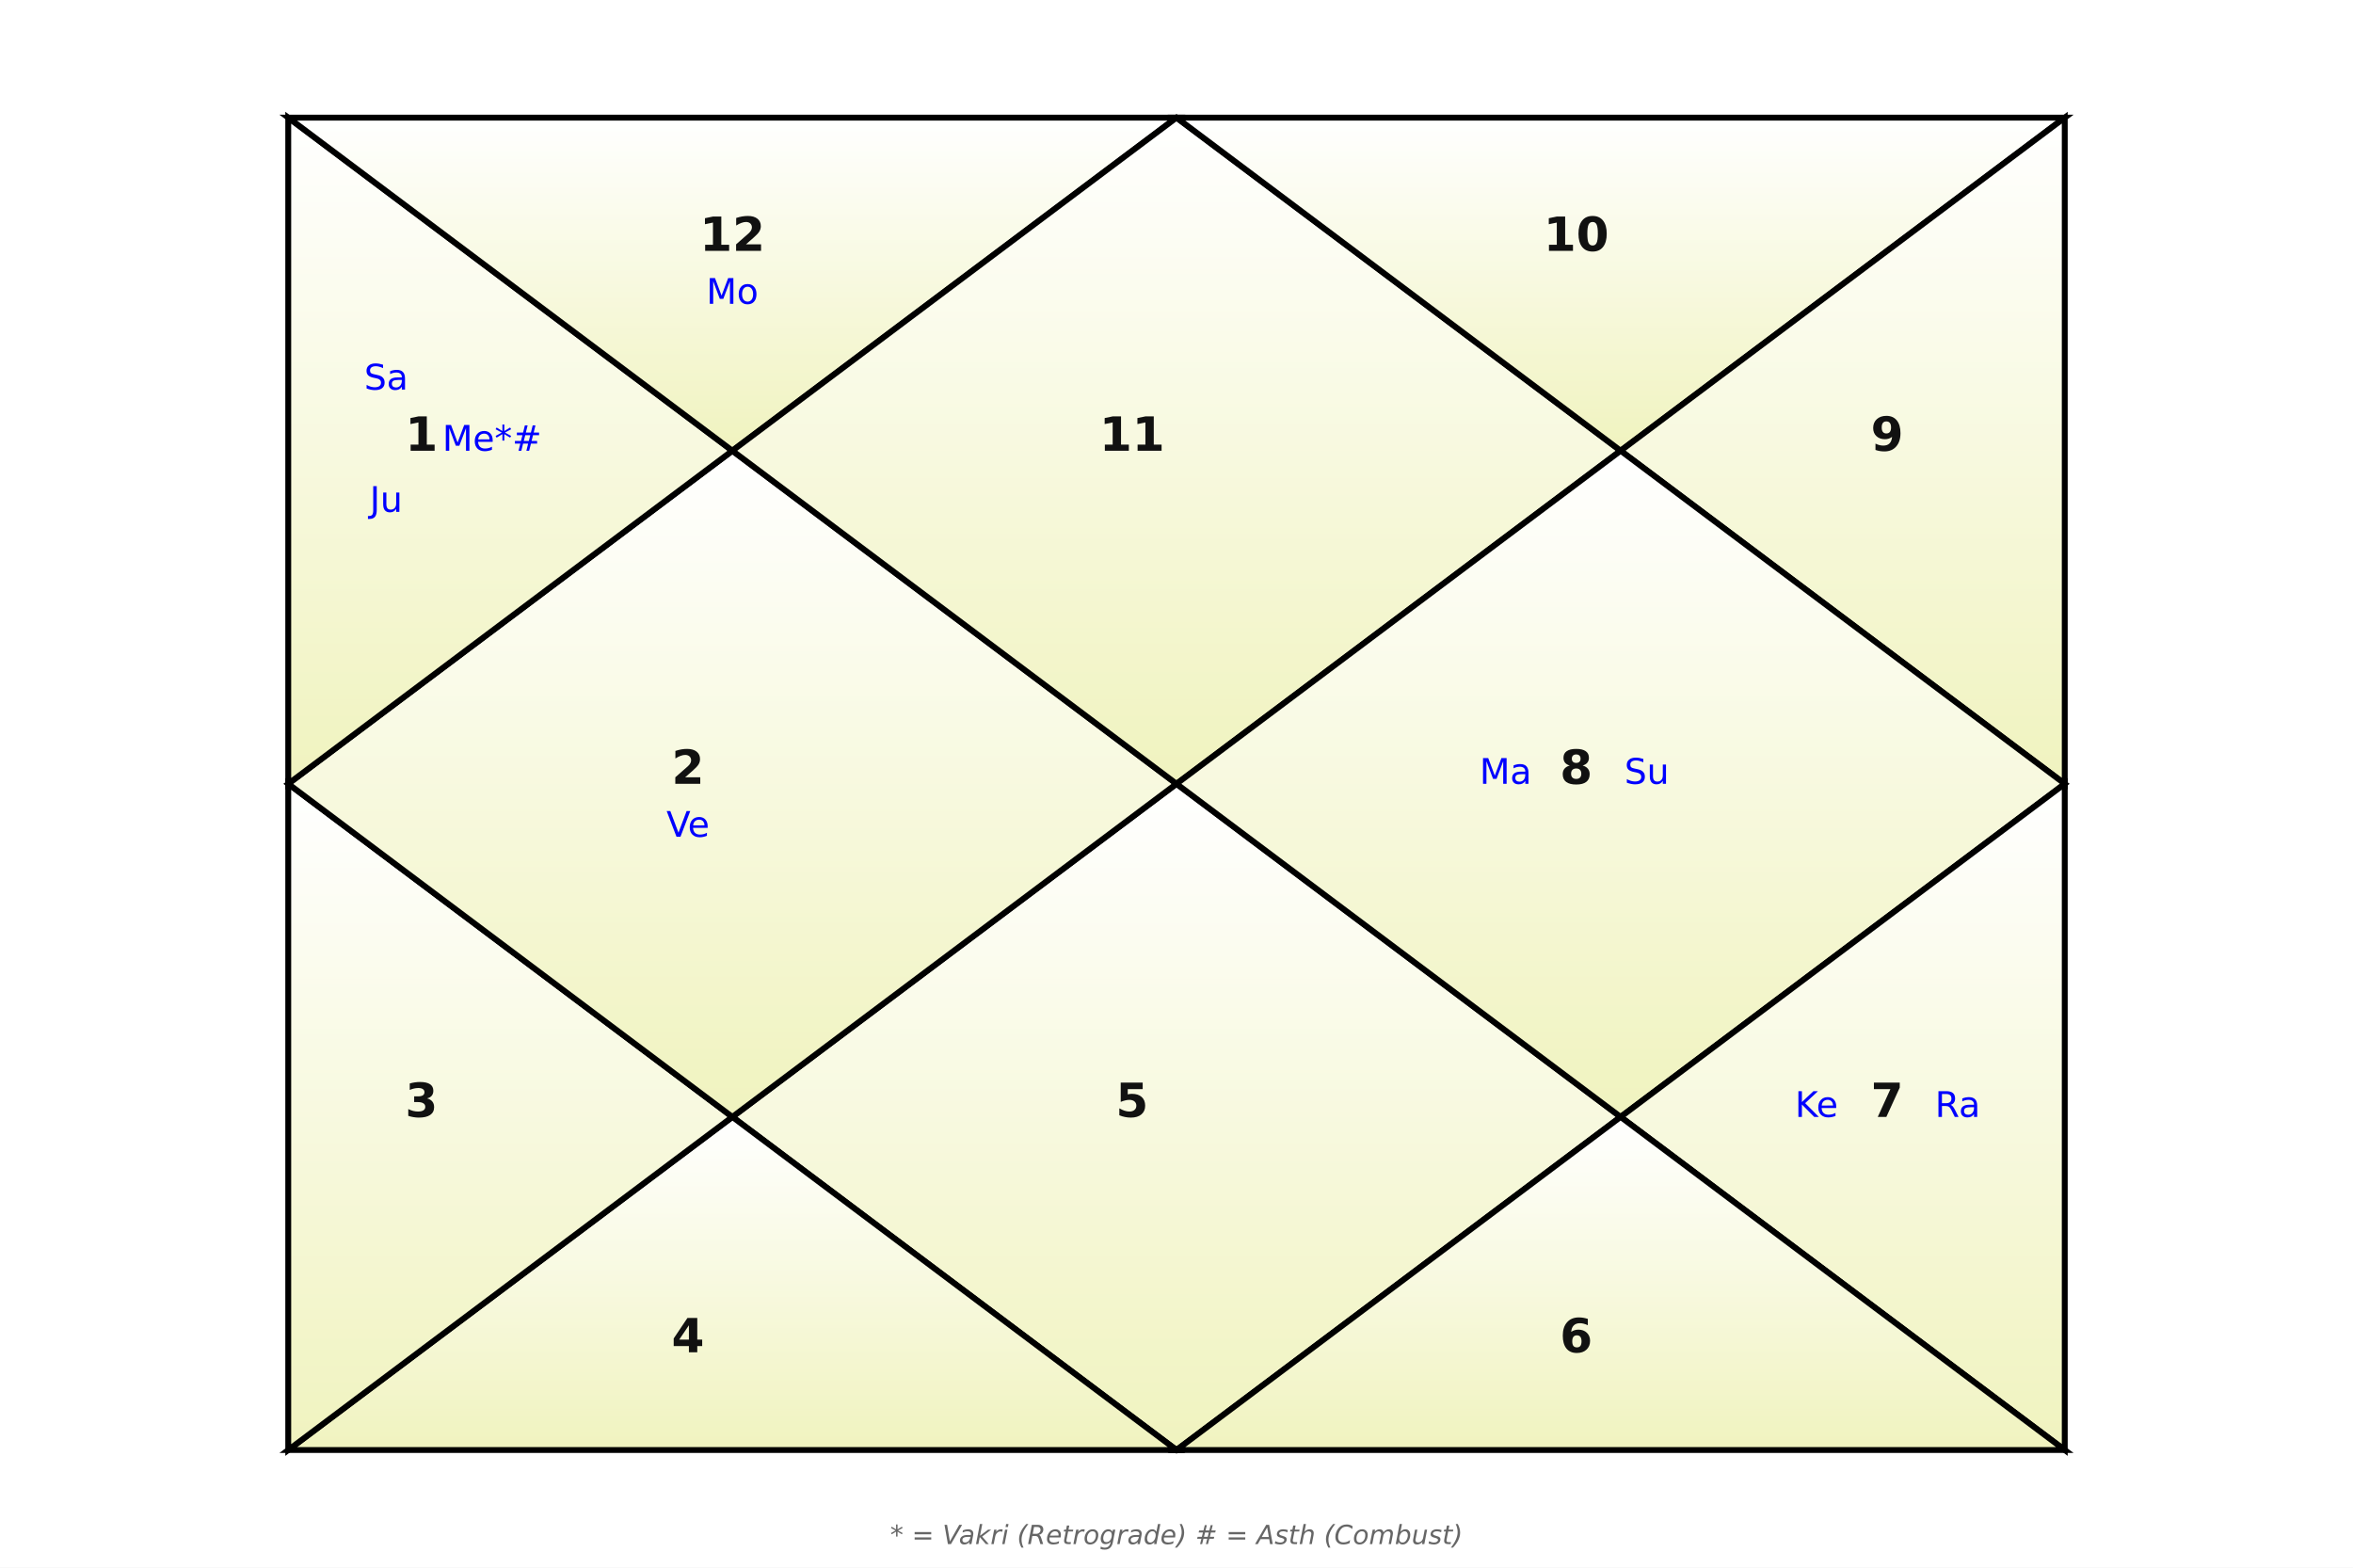
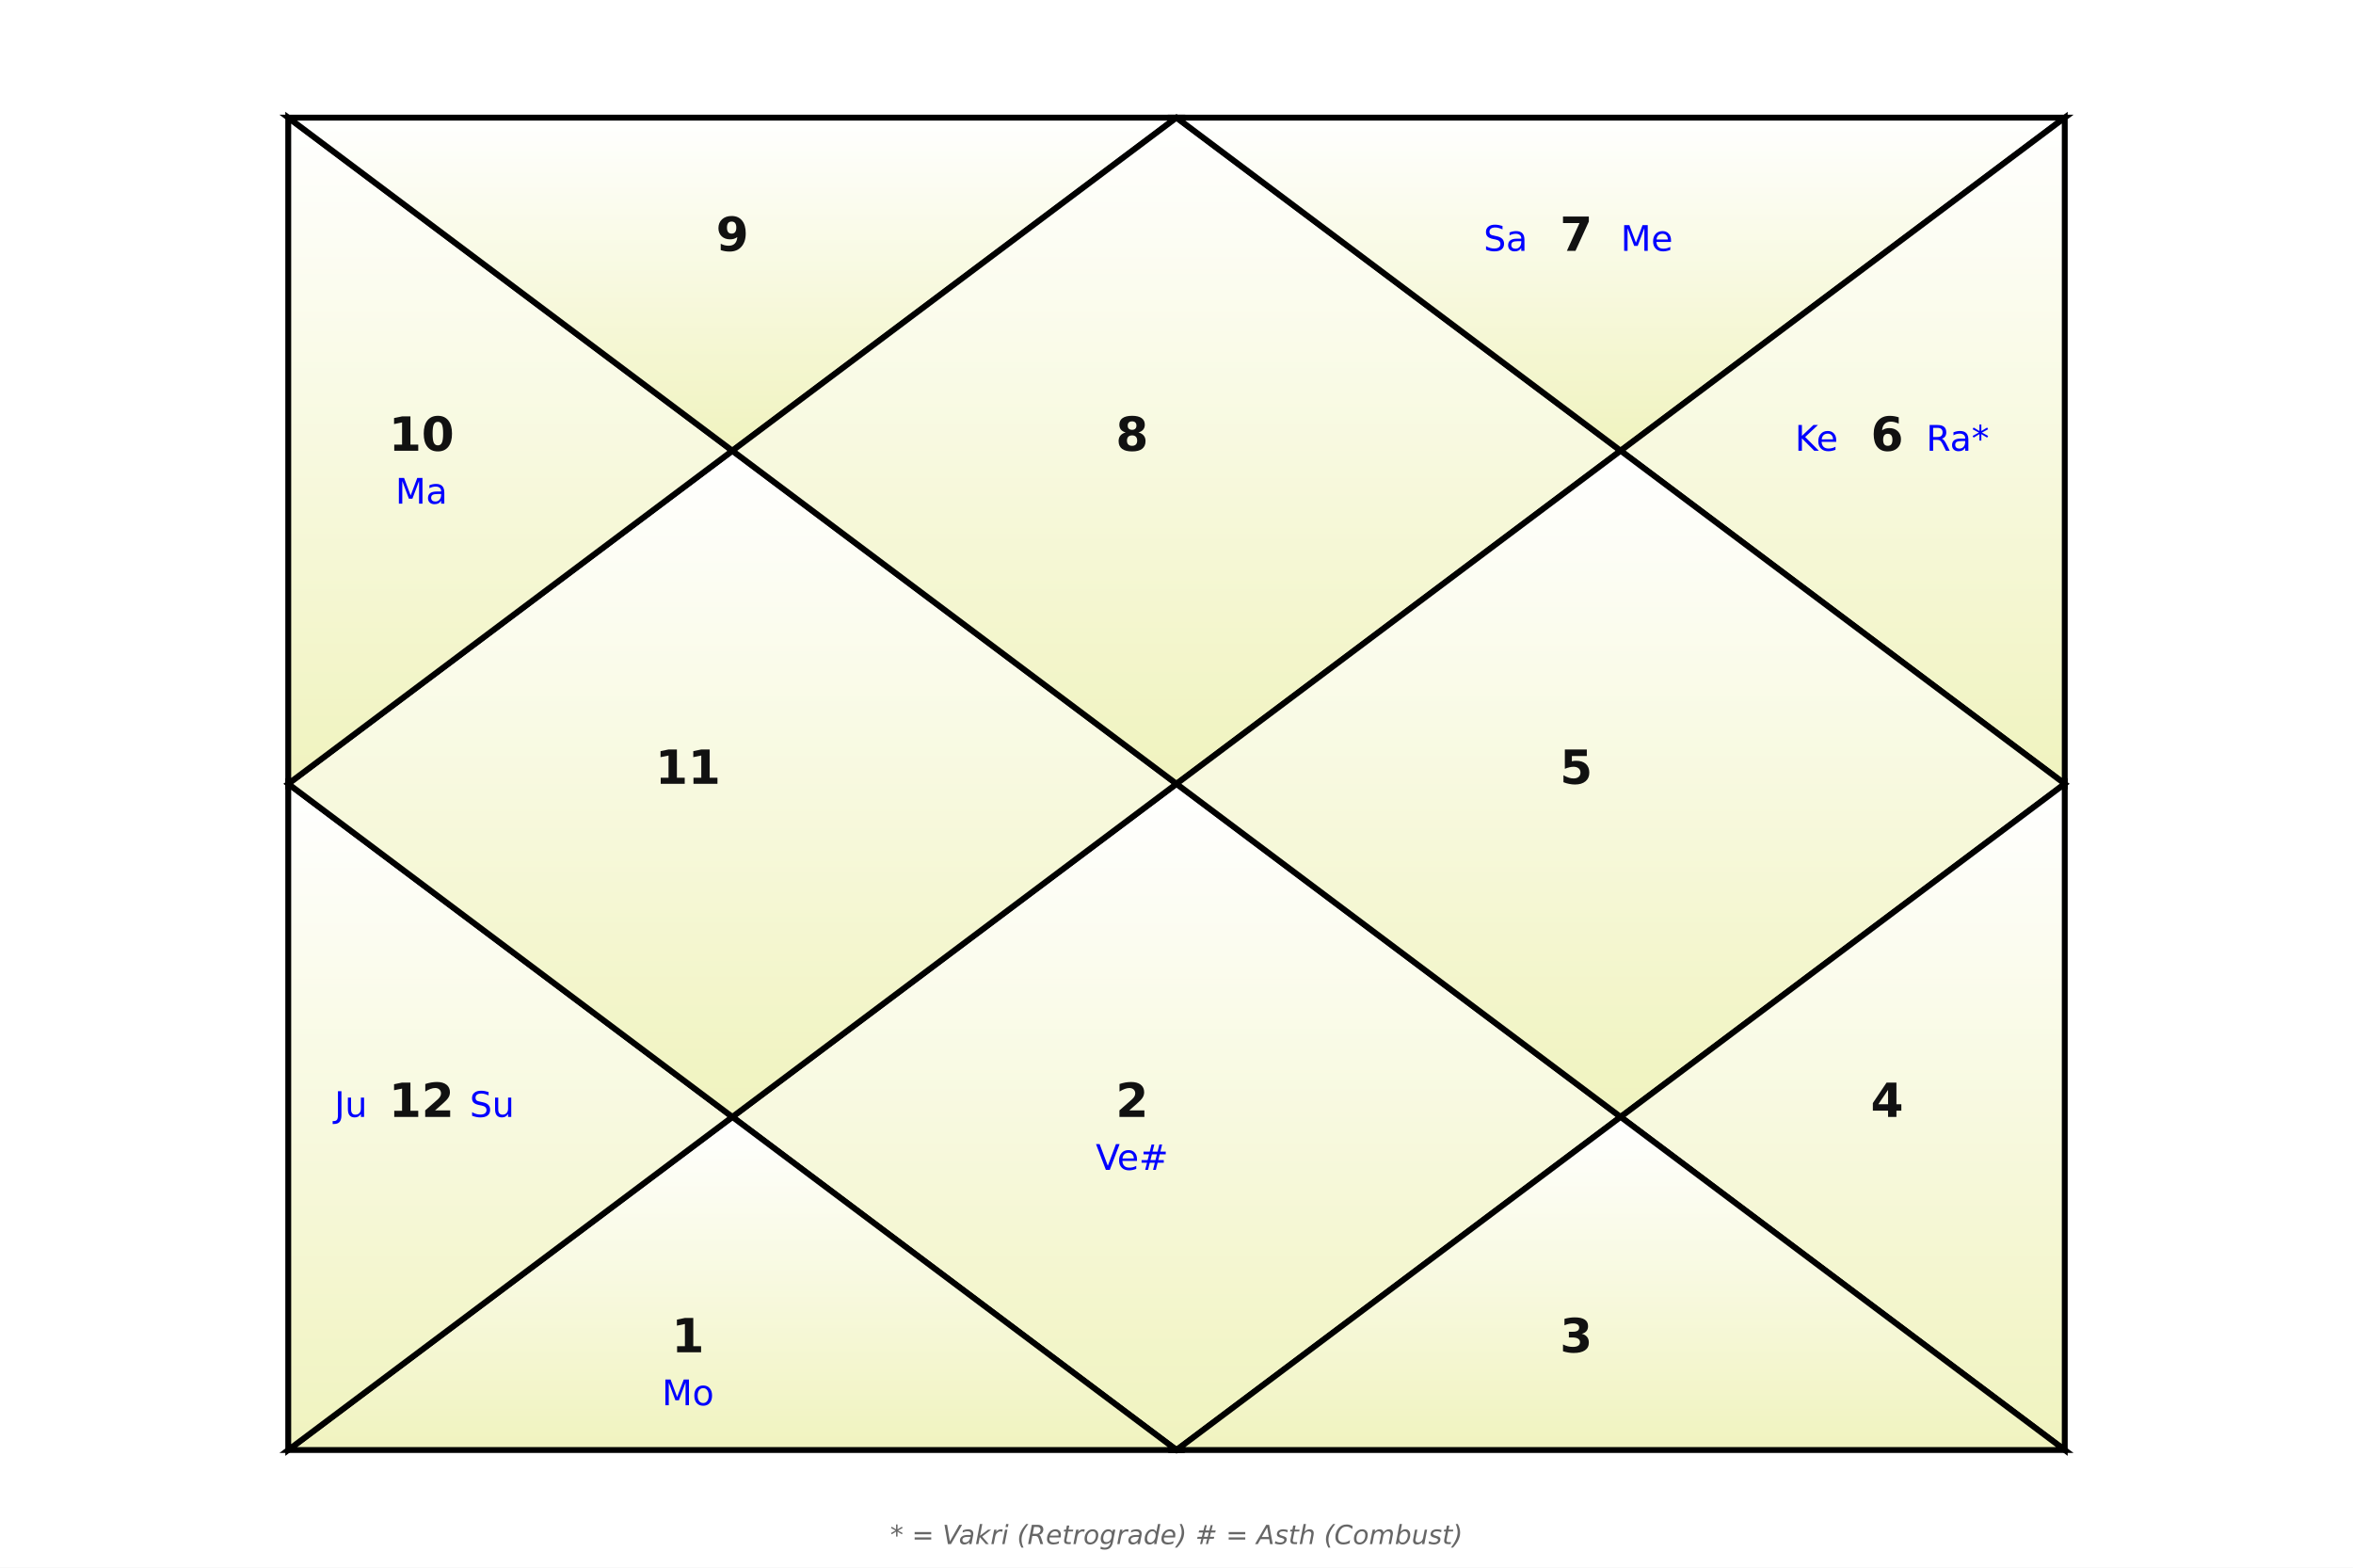
<svg xmlns="http://www.w3.org/2000/svg" baseProfile="full" height="100%" version="1.1" viewBox="0 0 800 533" width="100%">
  <defs>
    <linearGradient id="houseGrad" x1="0" x2="0" y1="0" y2="1">
      <stop offset="0" stop-color="white" />
      <stop offset="1" stop-color="#f0f3bf" />
    </linearGradient>
  </defs>
  <rect fill="white" height="533" width="800" x="0" y="0" />
  <polygon fill="url(#houseGrad)" points="249.0,379.75 400.0,493.0 551.0,379.75 400.0,266.5" stroke="#000" stroke-width="2" />
  <polygon fill="url(#houseGrad)" points="249.0,379.75 98.0,493.0 400.0,493.0" stroke="#000" stroke-width="2" />
  <polygon fill="url(#houseGrad)" points="98.0,266.5 98.0,493.0 249.0,379.75" stroke="#000" stroke-width="2" />
  <polygon fill="url(#houseGrad)" points="98.0,266.5 249.0,379.75 400.0,266.5 249.0,153.25" stroke="#000" stroke-width="2" />
  <polygon fill="url(#houseGrad)" points="98.0,40.0 98.0,266.5 249.0,153.25" stroke="#000" stroke-width="2" />
  <polygon fill="url(#houseGrad)" points="98.0,40.0 249.0,153.25 400.0,40.0" stroke="#000" stroke-width="2" />
  <polygon fill="url(#houseGrad)" points="249.0,153.25 400.0,266.5 551.0,153.25 400.0,40.0" stroke="#000" stroke-width="2" />
  <polygon fill="url(#houseGrad)" points="400.0,40.0 551.0,153.25 702.0,40.0" stroke="#000" stroke-width="2" />
  <polygon fill="url(#houseGrad)" points="551.0,153.25 702.0,266.5 702.0,40.0" stroke="#000" stroke-width="2" />
  <polygon fill="url(#houseGrad)" points="551.0,153.25 400.0,266.5 551.0,379.75 702.0,266.5" stroke="#000" stroke-width="2" />
  <polygon fill="url(#houseGrad)" points="551.0,379.75 702.0,493.0 702.0,266.5" stroke="#000" stroke-width="2" />
  <polygon fill="url(#houseGrad)" points="551.0,379.75 400.0,493.0 702.0,493.0" stroke="#000" stroke-width="2" />
-   <text fill="#111111" font-family="DejaVu Sans, Arial, sans-serif" font-size="16" font-weight="bold" text-anchor="middle" x="384.9" y="153.25">11</text>
-   <text fill="#111111" font-family="DejaVu Sans, Arial, sans-serif" font-size="16" font-weight="bold" text-anchor="middle" x="249.0" y="85.3">12</text>
-   <text fill="#0000ff" font-family="DejaVu Sans, Arial, sans-serif" font-size="12" text-anchor="middle" x="249.0" y="103.3">Mo</text>
-   <text fill="#111111" font-family="DejaVu Sans, Arial, sans-serif" font-size="16" font-weight="bold" text-anchor="middle" x="143.3" y="153.25">1</text>
-   <text fill="#0000ff" font-family="DejaVu Sans, Arial, sans-serif" font-size="12" text-anchor="middle" x="167.3" y="153.25">Me*#</text>
-   <text fill="#0000ff" font-family="DejaVu Sans, Arial, sans-serif" font-size="12" text-anchor="middle" x="131.3" y="174.035">Ju</text>
-   <text fill="#0000ff" font-family="DejaVu Sans, Arial, sans-serif" font-size="12" text-anchor="middle" x="131.3" y="132.465">Sa</text>
-   <text fill="#111111" font-family="DejaVu Sans, Arial, sans-serif" font-size="16" font-weight="bold" text-anchor="middle" x="233.9" y="266.5">2</text>
-   <text fill="#0000ff" font-family="DejaVu Sans, Arial, sans-serif" font-size="12" text-anchor="middle" x="233.9" y="284.5">Ve</text>
-   <text fill="#111111" font-family="DejaVu Sans, Arial, sans-serif" font-size="16" font-weight="bold" text-anchor="middle" x="143.3" y="379.75">3</text>
-   <text fill="#111111" font-family="DejaVu Sans, Arial, sans-serif" font-size="16" font-weight="bold" text-anchor="middle" x="233.9" y="459.78">4</text>
-   <text fill="#111111" font-family="DejaVu Sans, Arial, sans-serif" font-size="16" font-weight="bold" text-anchor="middle" x="384.9" y="379.75">5</text>
-   <text fill="#111111" font-family="DejaVu Sans, Arial, sans-serif" font-size="16" font-weight="bold" text-anchor="middle" x="535.9" y="459.78">6</text>
-   <text fill="#111111" font-family="DejaVu Sans, Arial, sans-serif" font-size="16" font-weight="bold" text-anchor="middle" x="641.6" y="379.75">7</text>
-   <text fill="#0000ff" font-family="DejaVu Sans, Arial, sans-serif" font-size="12" text-anchor="middle" x="665.6" y="379.75">Ra</text>
-   <text fill="#0000ff" font-family="DejaVu Sans, Arial, sans-serif" font-size="12" text-anchor="middle" x="617.6" y="379.75">Ke</text>
-   <text fill="#111111" font-family="DejaVu Sans, Arial, sans-serif" font-size="16" font-weight="bold" text-anchor="middle" x="535.9" y="266.5">8</text>
-   <text fill="#0000ff" font-family="DejaVu Sans, Arial, sans-serif" font-size="12" text-anchor="middle" x="559.9" y="266.5">Su</text>
-   <text fill="#0000ff" font-family="DejaVu Sans, Arial, sans-serif" font-size="12" text-anchor="middle" x="511.9" y="266.5">Ma</text>
-   <text fill="#111111" font-family="DejaVu Sans, Arial, sans-serif" font-size="16" font-weight="bold" text-anchor="middle" x="641.6" y="153.25">9</text>
-   <text fill="#111111" font-family="DejaVu Sans, Arial, sans-serif" font-size="16" font-weight="bold" text-anchor="middle" x="535.9" y="85.3">10</text>
+   <text fill="#111111" font-family="DejaVu Sans, Arial, sans-serif" font-size="16" font-weight="bold" text-anchor="middle" x="384.9" y="153.25">8</text>
+   <text fill="#111111" font-family="DejaVu Sans, Arial, sans-serif" font-size="16" font-weight="bold" text-anchor="middle" x="249.0" y="85.3">9</text>
+   <text fill="#111111" font-family="DejaVu Sans, Arial, sans-serif" font-size="16" font-weight="bold" text-anchor="middle" x="143.3" y="153.25">10</text>
+   <text fill="#0000ff" font-family="DejaVu Sans, Arial, sans-serif" font-size="12" text-anchor="middle" x="143.3" y="171.25">Ma</text>
+   <text fill="#111111" font-family="DejaVu Sans, Arial, sans-serif" font-size="16" font-weight="bold" text-anchor="middle" x="233.9" y="266.5">11</text>
+   <text fill="#111111" font-family="DejaVu Sans, Arial, sans-serif" font-size="16" font-weight="bold" text-anchor="middle" x="143.3" y="379.75">12</text>
+   <text fill="#0000ff" font-family="DejaVu Sans, Arial, sans-serif" font-size="12" text-anchor="middle" x="167.3" y="379.75">Su</text>
+   <text fill="#0000ff" font-family="DejaVu Sans, Arial, sans-serif" font-size="12" text-anchor="middle" x="119.3" y="379.75">Ju</text>
+   <text fill="#111111" font-family="DejaVu Sans, Arial, sans-serif" font-size="16" font-weight="bold" text-anchor="middle" x="233.9" y="459.78">1</text>
+   <text fill="#0000ff" font-family="DejaVu Sans, Arial, sans-serif" font-size="12" text-anchor="middle" x="233.9" y="477.78">Mo</text>
+   <text fill="#111111" font-family="DejaVu Sans, Arial, sans-serif" font-size="16" font-weight="bold" text-anchor="middle" x="384.9" y="379.75">2</text>
+   <text fill="#0000ff" font-family="DejaVu Sans, Arial, sans-serif" font-size="12" text-anchor="middle" x="384.9" y="397.75">Ve#</text>
+   <text fill="#111111" font-family="DejaVu Sans, Arial, sans-serif" font-size="16" font-weight="bold" text-anchor="middle" x="535.9" y="459.78">3</text>
+   <text fill="#111111" font-family="DejaVu Sans, Arial, sans-serif" font-size="16" font-weight="bold" text-anchor="middle" x="641.6" y="379.75">4</text>
+   <text fill="#111111" font-family="DejaVu Sans, Arial, sans-serif" font-size="16" font-weight="bold" text-anchor="middle" x="535.9" y="266.5">5</text>
+   <text fill="#111111" font-family="DejaVu Sans, Arial, sans-serif" font-size="16" font-weight="bold" text-anchor="middle" x="641.6" y="153.25">6</text>
+   <text fill="#0000ff" font-family="DejaVu Sans, Arial, sans-serif" font-size="12" text-anchor="middle" x="665.6" y="153.25">Ra*</text>
+   <text fill="#0000ff" font-family="DejaVu Sans, Arial, sans-serif" font-size="12" text-anchor="middle" x="617.6" y="153.25">Ke</text>
+   <text fill="#111111" font-family="DejaVu Sans, Arial, sans-serif" font-size="16" font-weight="bold" text-anchor="middle" x="535.9" y="85.3">7</text>
+   <text fill="#0000ff" font-family="DejaVu Sans, Arial, sans-serif" font-size="12" text-anchor="middle" x="559.9" y="85.3">Me</text>
+   <text fill="#0000ff" font-family="DejaVu Sans, Arial, sans-serif" font-size="12" text-anchor="middle" x="511.9" y="85.3">Sa</text>
  <text fill="#666" font-family="DejaVu Sans" font-size="9" font-style="italic" text-anchor="middle" x="400.0" y="525">* = Vakri (Retrograde)  # = Asth (Combust)</text>
</svg>
